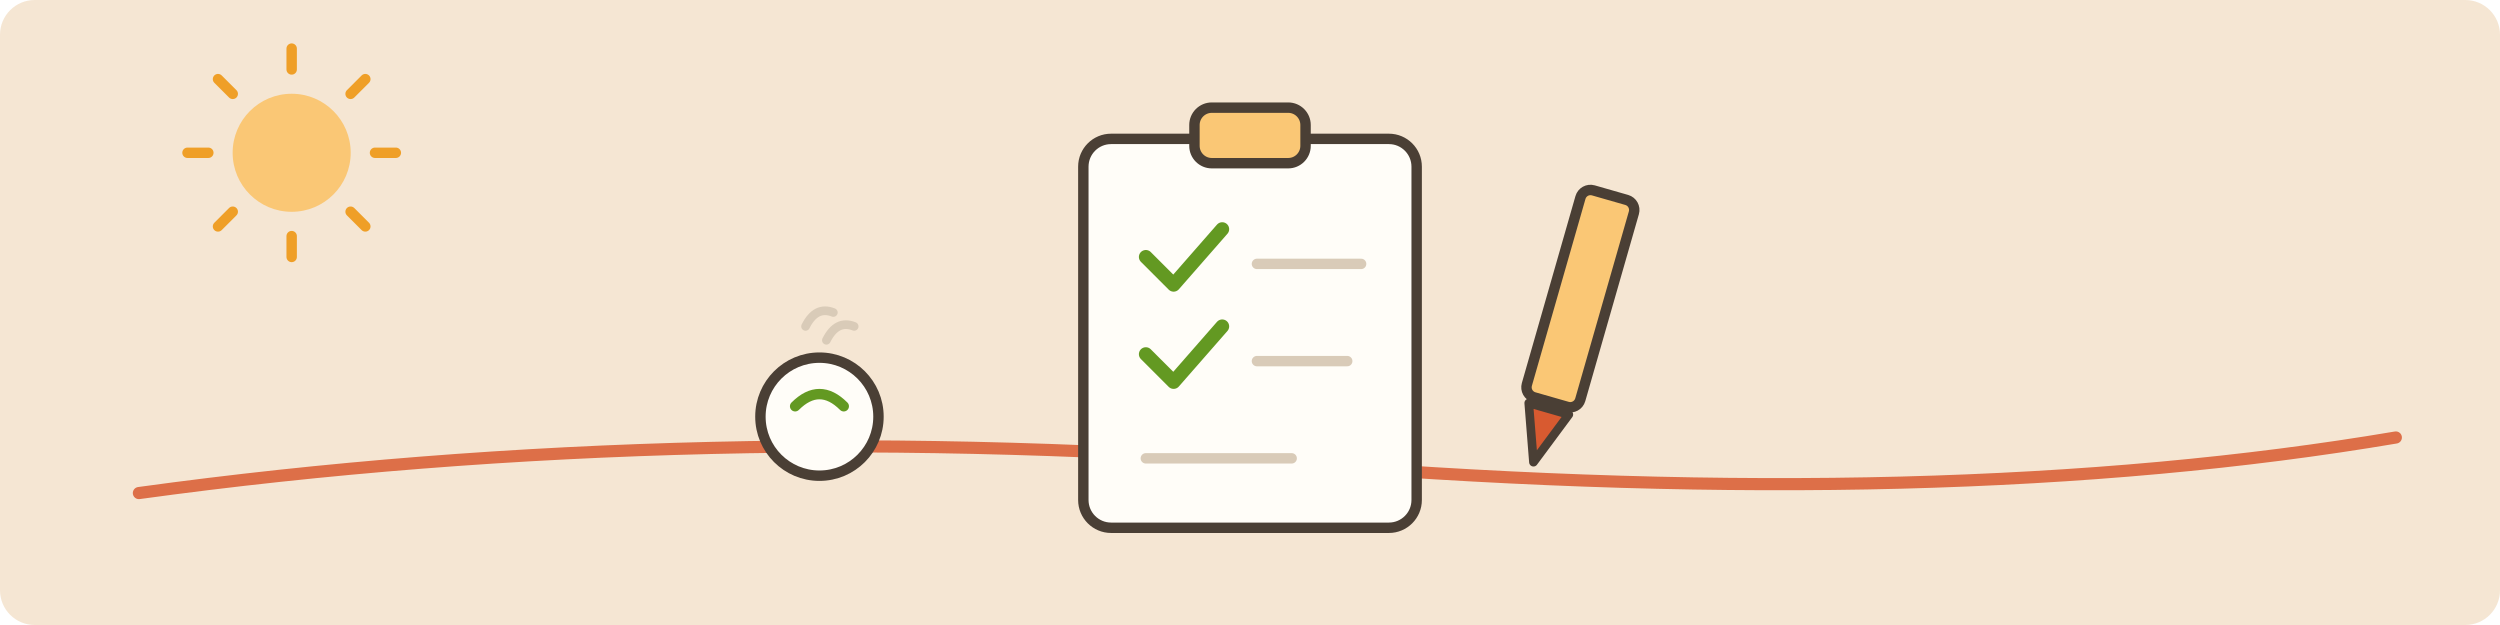
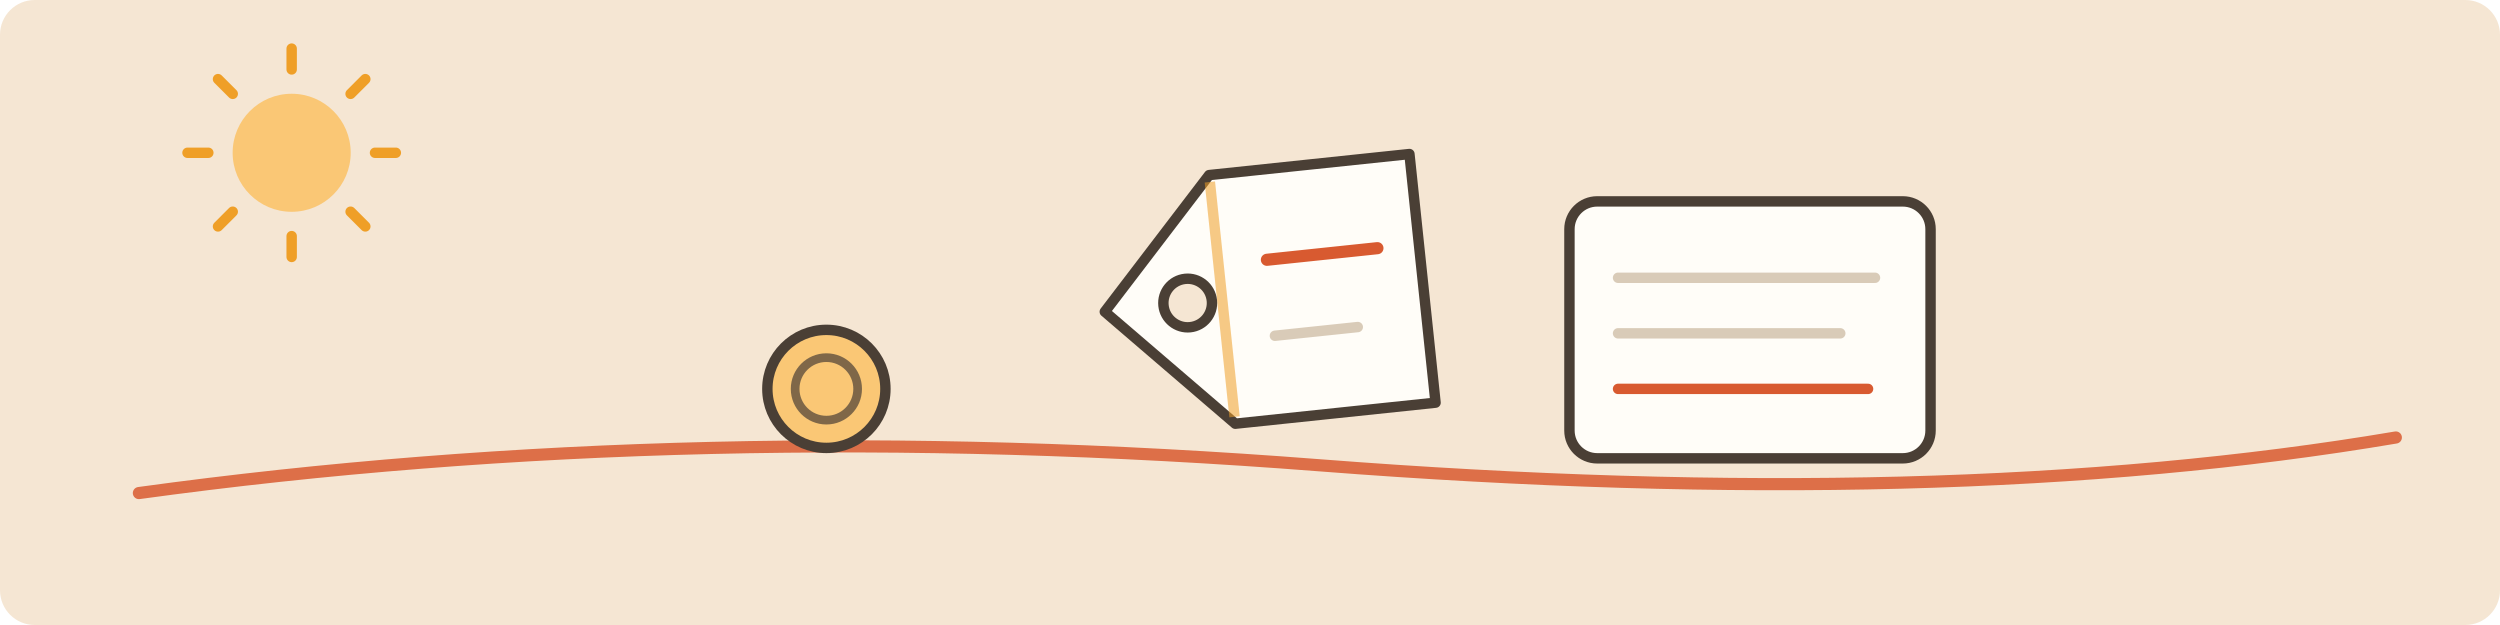
<svg xmlns="http://www.w3.org/2000/svg" width="720" height="180" viewBox="0 0 720 180" role="img" aria-hidden="true">
  <style>
.ec-bg{fill:#F5E6D3}
.ec-paper{fill:#FFFDF8}
.ec-ln{stroke:#4A3F35}
.ec-rule{stroke:#D9CBB8}
.ec-ink{fill:#4A3F35}
@media (prefers-color-scheme: dark){
.ec-bg{fill:#33251B}
.ec-paper{fill:#241D15}
.ec-ln{stroke:#EFE7DA}
.ec-rule{stroke:#5C5044}
.ec-ink{fill:#EFE7DA}
}
</style>
  <rect width="720" height="180" rx="10" class="ec-bg" />
  <g transform="translate(84,44)">
    <circle cx="0" cy="0" r="17" fill="#FAC775" />
    <line x1="0" y1="-24" x2="0" y2="-30" stroke="#EF9F27" stroke-width="3" stroke-linecap="round" transform="rotate(0)" />
    <line x1="0" y1="-24" x2="0" y2="-30" stroke="#EF9F27" stroke-width="3" stroke-linecap="round" transform="rotate(45)" />
    <line x1="0" y1="-24" x2="0" y2="-30" stroke="#EF9F27" stroke-width="3" stroke-linecap="round" transform="rotate(90)" />
    <line x1="0" y1="-24" x2="0" y2="-30" stroke="#EF9F27" stroke-width="3" stroke-linecap="round" transform="rotate(135)" />
    <line x1="0" y1="-24" x2="0" y2="-30" stroke="#EF9F27" stroke-width="3" stroke-linecap="round" transform="rotate(180)" />
    <line x1="0" y1="-24" x2="0" y2="-30" stroke="#EF9F27" stroke-width="3" stroke-linecap="round" transform="rotate(225)" />
    <line x1="0" y1="-24" x2="0" y2="-30" stroke="#EF9F27" stroke-width="3" stroke-linecap="round" transform="rotate(270)" />
    <line x1="0" y1="-24" x2="0" y2="-30" stroke="#EF9F27" stroke-width="3" stroke-linecap="round" transform="rotate(315)" />
  </g>
  <path d="M40 142 Q200 120 380 134 T690 126" fill="none" stroke="#D85A30" stroke-width="3.5" stroke-linecap="round" opacity="0.85" />
-   <g transform="translate(312,40)">
-     <rect width="96" height="112" rx="8" class="ec-paper ec-ln" stroke-width="3" />
-     <rect x="32" y="-9" width="32" height="16" rx="5" fill="#FAC775" class="ec-ln" stroke-width="3" />
-     <path d="M18 34 l8 8 14 -16" fill="none" stroke="#639922" stroke-width="4" stroke-linecap="round" stroke-linejoin="round" />
-     <line x1="50" y1="36" x2="80" y2="36" class="ec-rule" stroke-width="3" stroke-linecap="round" />
-     <path d="M18 62 l8 8 14 -16" fill="none" stroke="#639922" stroke-width="4" stroke-linecap="round" stroke-linejoin="round" />
-     <line x1="50" y1="64" x2="76" y2="64" class="ec-rule" stroke-width="3" stroke-linecap="round" />
-     <line x1="18" y1="92" x2="60" y2="92" class="ec-rule" stroke-width="3" stroke-linecap="round" />
+   <g transform="translate(314,50) rotate(-6)">
+     <path d="M0 40 L34 4 H92 V76 H34 Z" class="ec-paper ec-ln" stroke-width="3" stroke-linejoin="round" />
+     <line x1="34" y1="6" x2="34" y2="74" stroke="#EF9F27" stroke-width="3" opacity="0.55" />
+     <circle cx="24" cy="40" r="7" class="ec-bg ec-ln" stroke-width="3" />
+     <line x1="48" y1="30" x2="80" y2="30" stroke="#D85A30" stroke-width="3.5" stroke-linecap="round" />
+     <line x1="48" y1="52" x2="72" y2="52" class="ec-rule" stroke-width="3" stroke-linecap="round" />
  </g>
-   <g transform="translate(456,54) rotate(16)">
-     <rect width="16" height="62" rx="3" fill="#FAC775" class="ec-ln" stroke-width="3" />
-     <path d="M2 64 L8 80 L14 64 Z" fill="#D85A30" class="ec-ln" stroke-width="2.5" stroke-linejoin="round" />
+   <g transform="translate(238,112)">
+     <circle r="17" fill="#FAC775" class="ec-ln" stroke-width="3" />
+     <circle r="9" fill="none" class="ec-ln" stroke-width="2.5" opacity="0.7" />
  </g>
-   <g transform="translate(236,120)">
-     <circle cx="0" cy="0" r="17" class="ec-paper ec-ln" stroke-width="3" />
-     <path d="M-7 -3 Q0 -10 7 -3" fill="none" stroke="#639922" stroke-width="3" stroke-linecap="round" />
-     <path d="M-4 -26 Q-1 -32 4 -30 M2 -22 Q5 -28 10 -26" fill="none" class="ec-rule" stroke-width="2.5" stroke-linecap="round" />
+   <g transform="translate(452,58)">
+     <rect width="104" height="74" rx="8" class="ec-paper ec-ln" stroke-width="3" />
+     <line x1="14" y1="22" x2="88" y2="22" class="ec-rule" stroke-width="3" stroke-linecap="round" />
+     <line x1="14" y1="38" x2="78" y2="38" class="ec-rule" stroke-width="3" stroke-linecap="round" />
+     <line x1="14" y1="54" x2="86" y2="54" stroke="#D85A30" stroke-width="3" stroke-linecap="round" />
  </g>
</svg>
